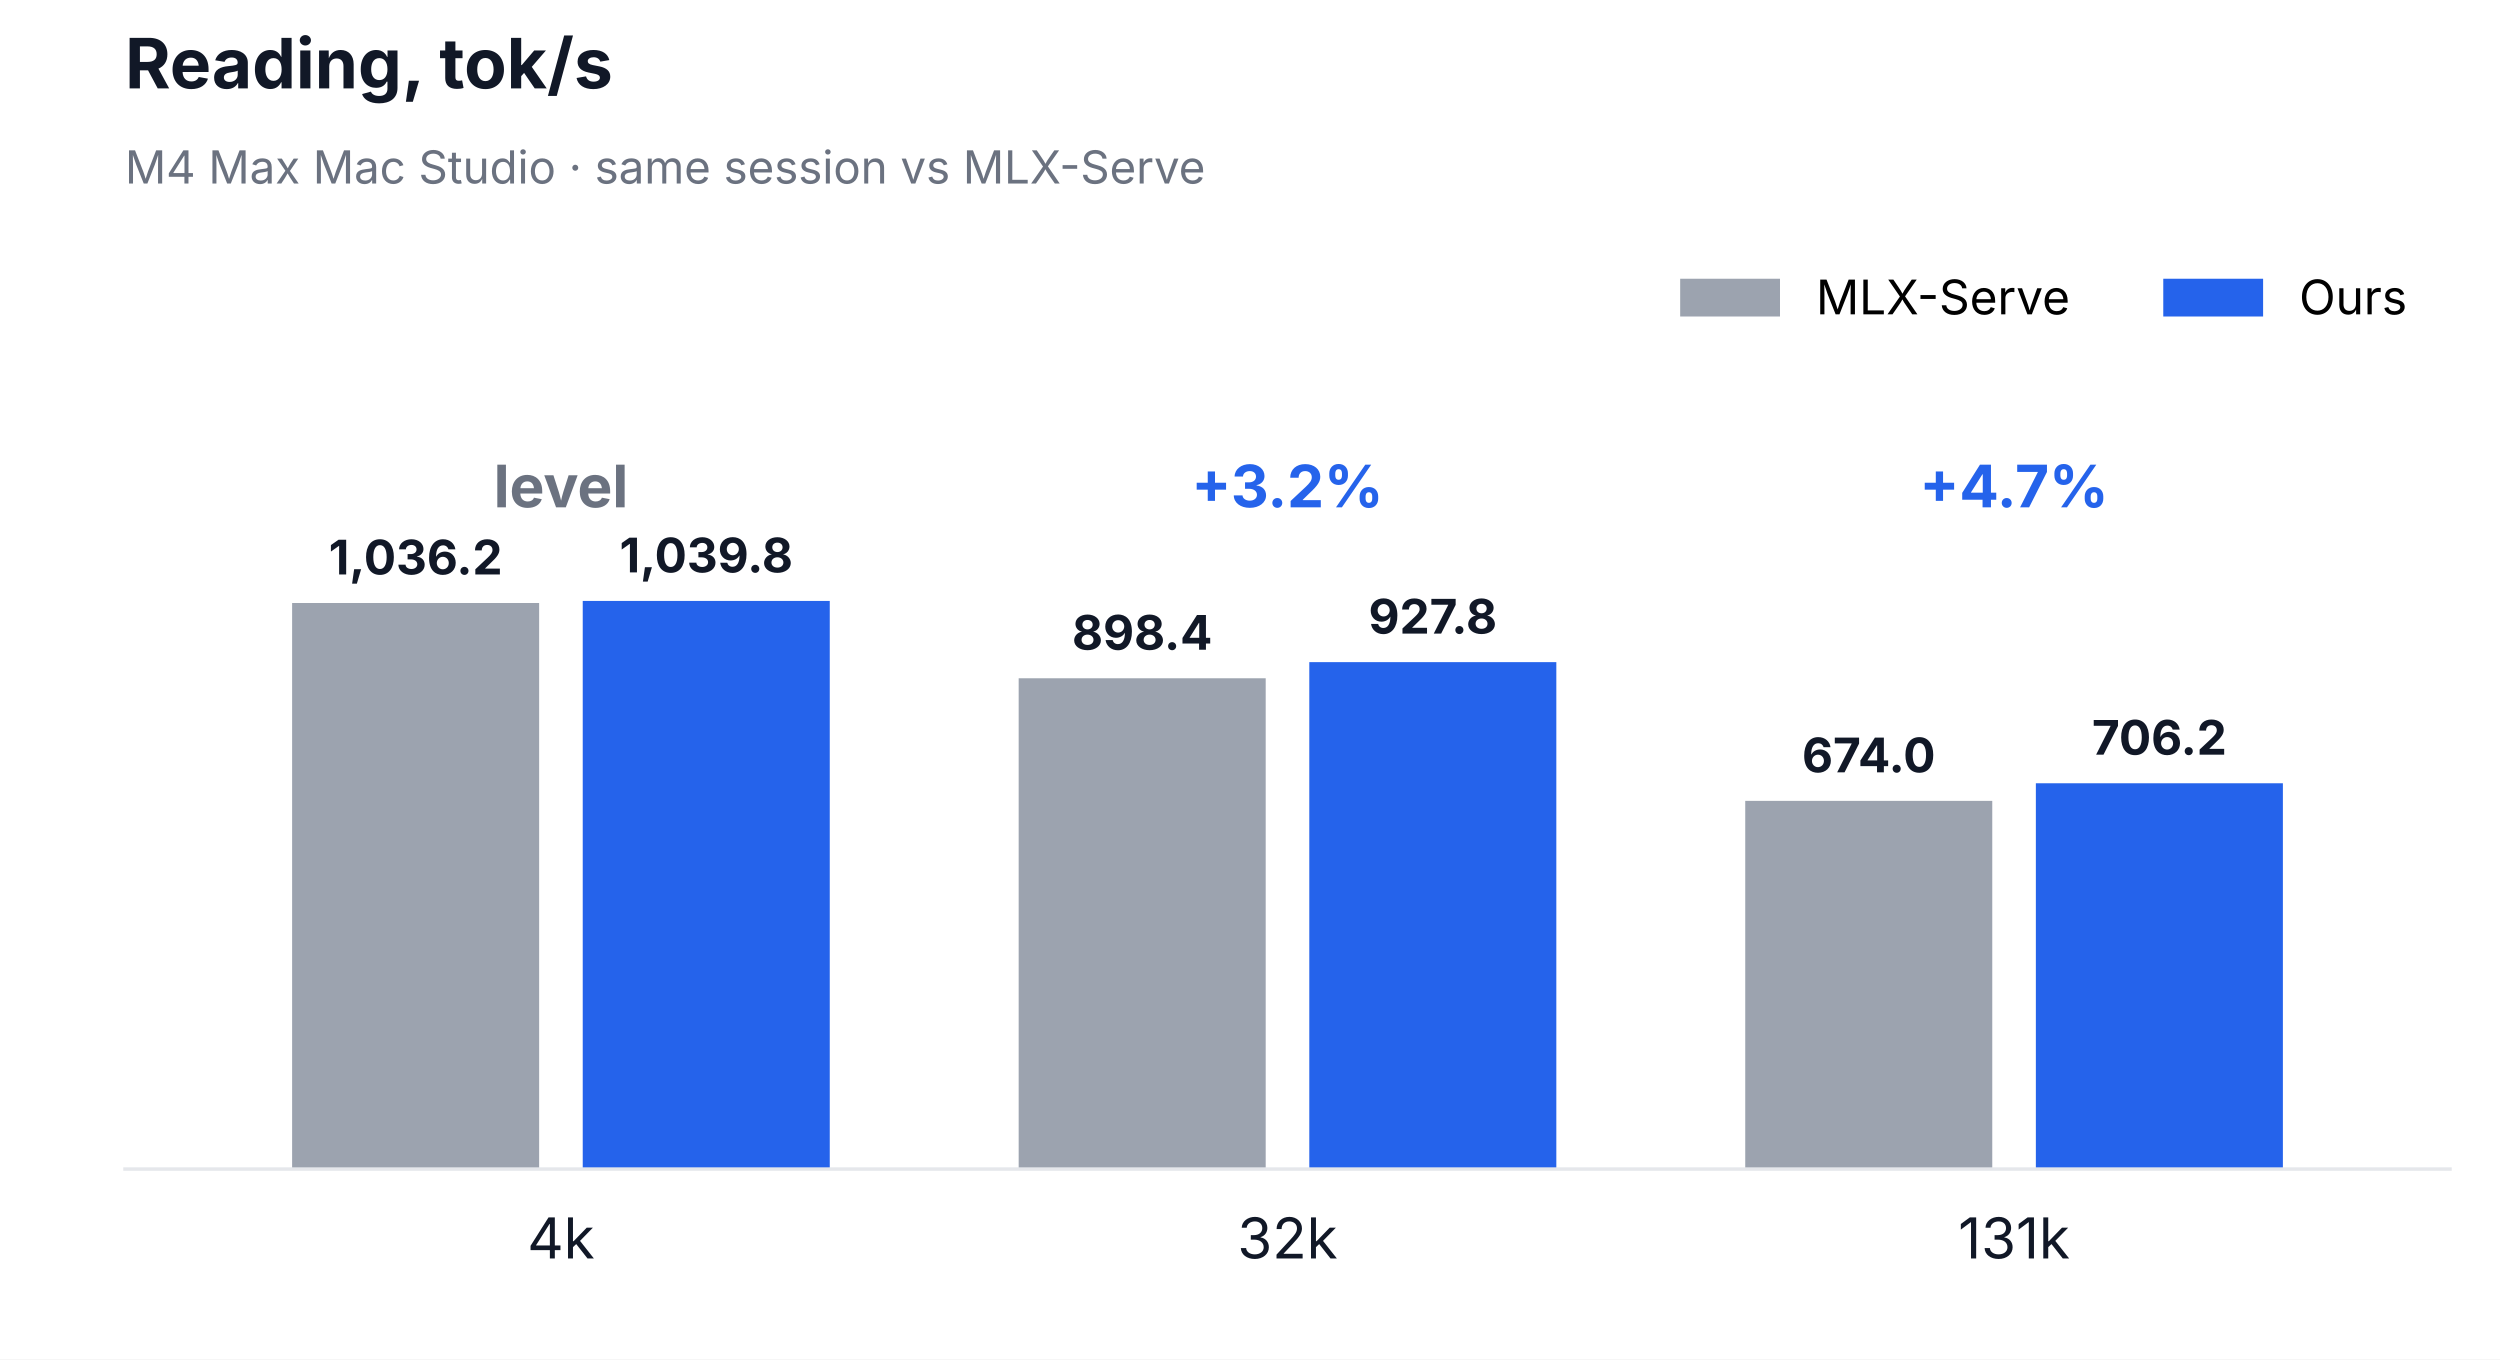
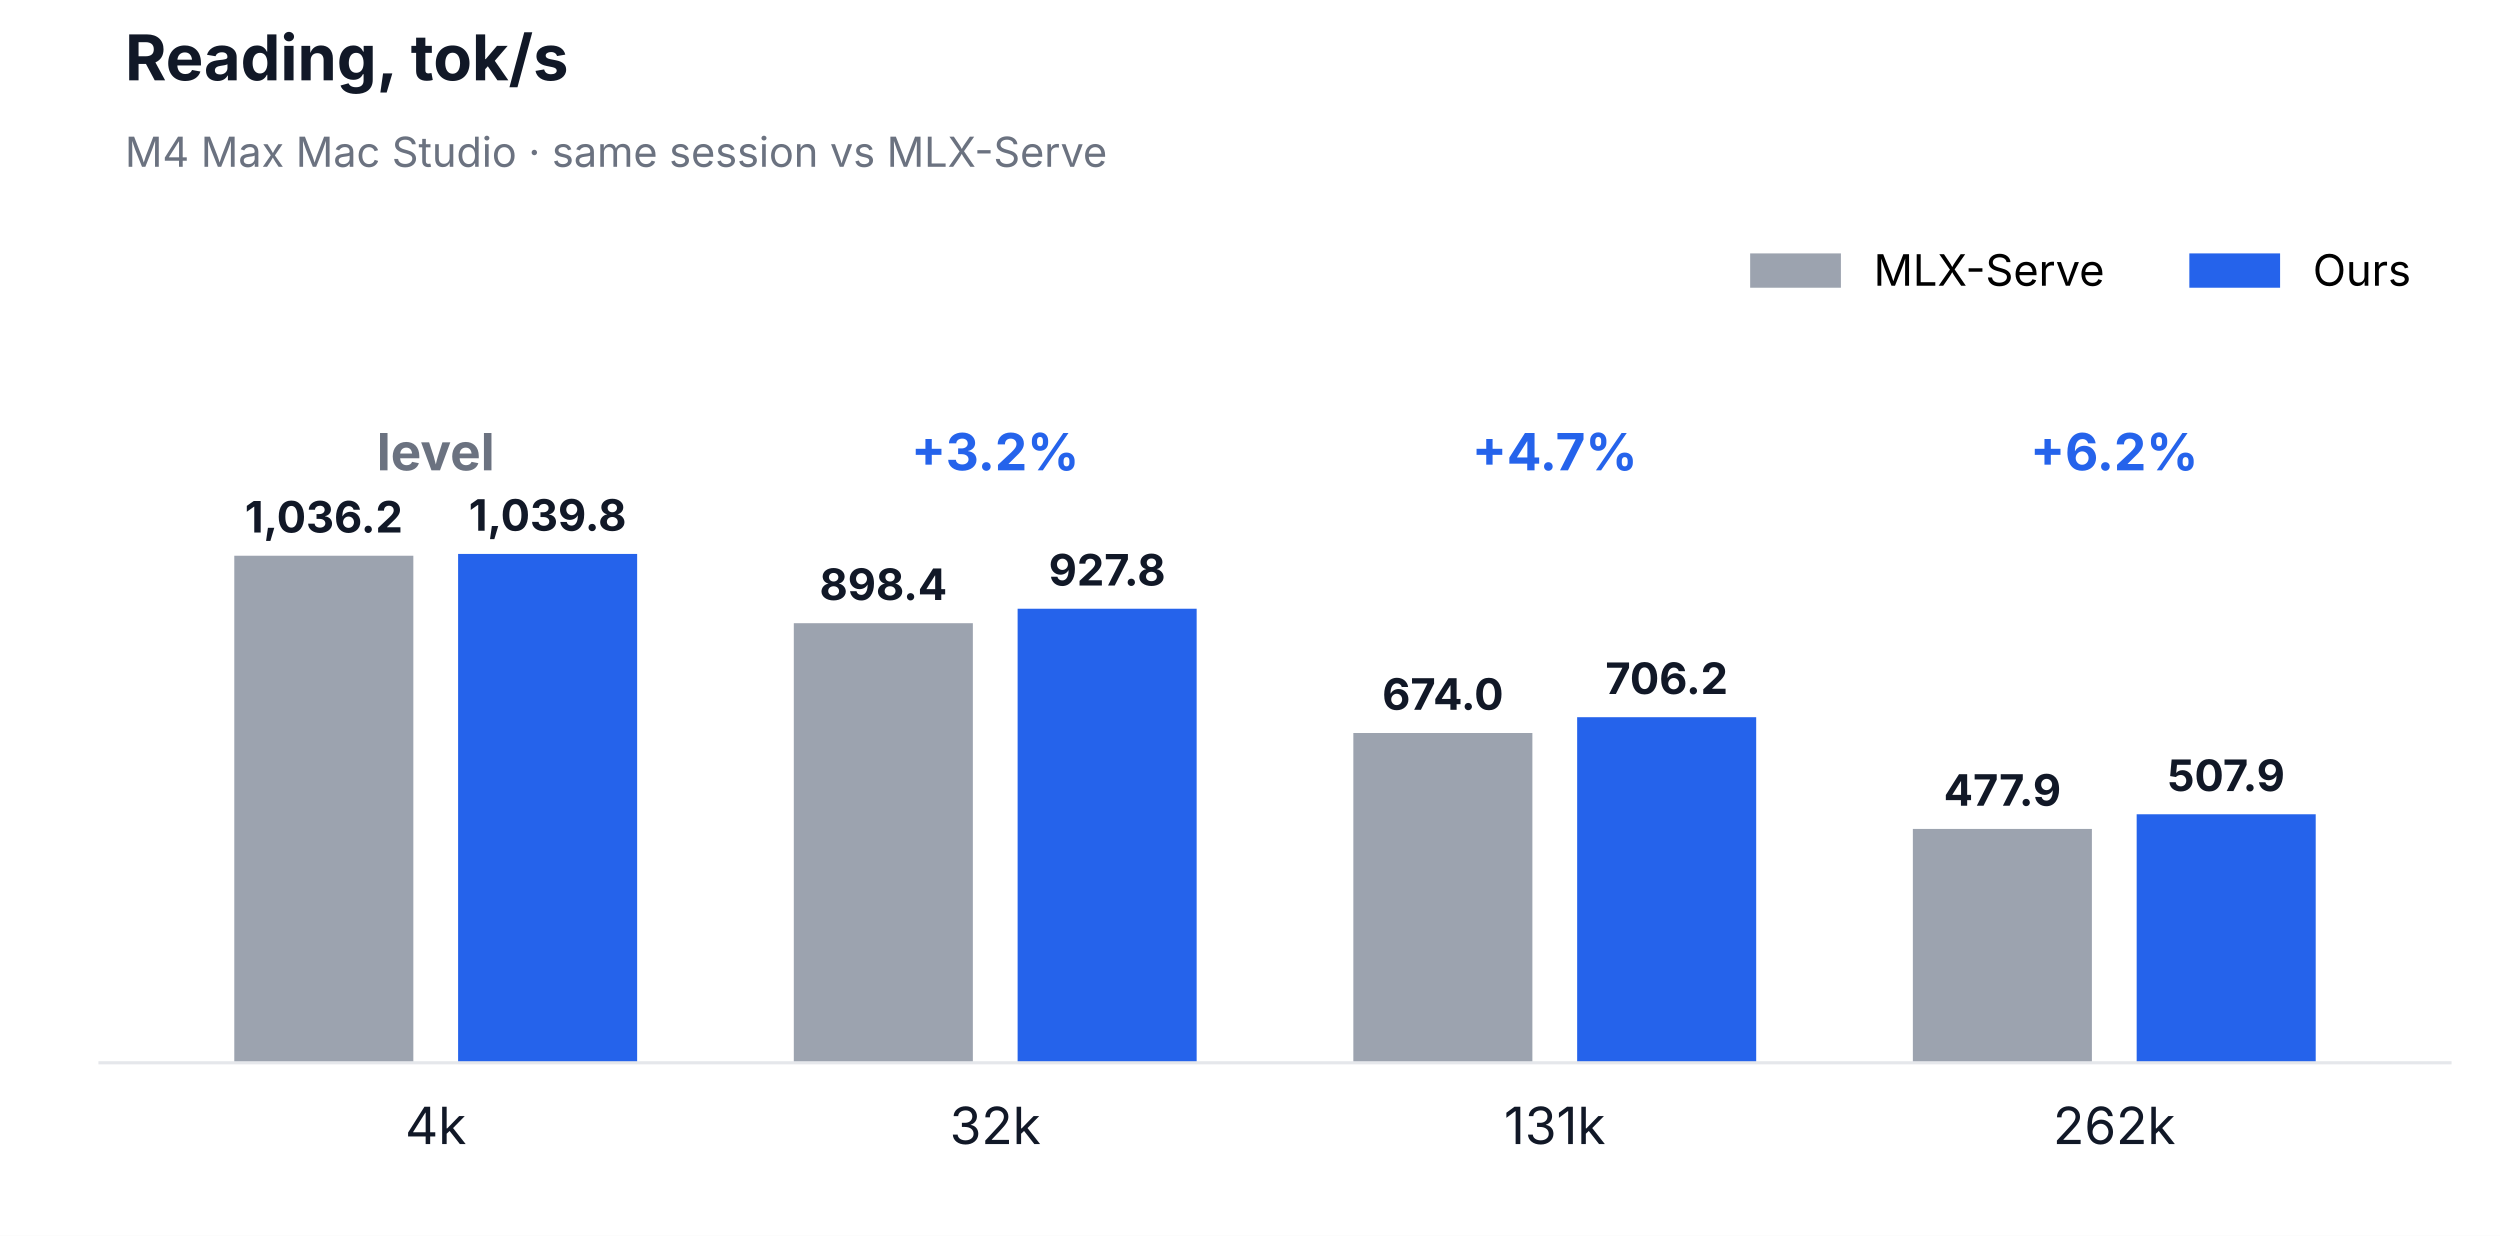
- <svg xmlns="http://www.w3.org/2000/svg" width="576pt" height="313.2pt" viewBox="0 0 576 313.2" version="1.1">
+ <svg xmlns="http://www.w3.org/2000/svg" width="633.6pt" height="313.2pt" viewBox="0 0 633.6 313.2" version="1.1">
  <defs>
    <style type="text/css">*{stroke-linejoin: round; stroke-linecap: butt}</style>
  </defs>
  <g id="figure_1">
    <g id="patch_1">
-       <path d="M 0 313.2  L 576 313.2  L 576 0  L 0 0  z " style="fill: #ffffff" />
+       <path d="M 0 313.2  L 633.6 313.2  L 633.6 0  L 0 0  z " style="fill: #ffffff" />
    </g>
    <g id="axes_1">
      <g id="patch_2">
-         <path d="M 28.8 269.352  L 564.48 269.352  L 564.48 93.96  L 28.8 93.96  z " style="fill: #ffffff" />
+         <path d="M 25.344 269.352  L 620.928 269.352  L 620.928 93.96  L 25.344 93.96  z " style="fill: #ffffff" />
      </g>
      <g id="matplotlib.axis_1">
        <g id="xtick_1">
          <g id="line2d_1" />
          <g id="text_1">
-             <text style="font-size: 13px; font-family: 'Inter', 'Helvetica Neue', 'Helvetica', 'Arial', 'DejaVu Sans', sans-serif; text-anchor: middle; fill: #111827" x="129.24" y="289.946" transform="rotate(-0 129.24 289.9457)">4k</text>
+             <text style="font-size: 13px; font-family: 'Inter', 'Helvetica Neue', 'Helvetica', 'Arial', 'DejaVu Sans', sans-serif; text-anchor: middle; fill: #111827" x="110.427" y="289.946" transform="rotate(-0 110.4274 289.9457)">4k</text>
          </g>
        </g>
        <g id="xtick_2">
          <g id="line2d_2" />
          <g id="text_2">
-             <text style="font-size: 13px; font-family: 'Inter', 'Helvetica Neue', 'Helvetica', 'Arial', 'DejaVu Sans', sans-serif; text-anchor: middle; fill: #111827" x="296.64" y="289.946" transform="rotate(-0 296.64 289.9457)">32k</text>
+             <text style="font-size: 13px; font-family: 'Inter', 'Helvetica Neue', 'Helvetica', 'Arial', 'DejaVu Sans', sans-serif; text-anchor: middle; fill: #111827" x="252.233" y="289.946" transform="rotate(-0 252.2331 289.9457)">32k</text>
          </g>
        </g>
        <g id="xtick_3">
          <g id="line2d_3" />
          <g id="text_3">
-             <text style="font-size: 13px; font-family: 'Inter', 'Helvetica Neue', 'Helvetica', 'Arial', 'DejaVu Sans', sans-serif; text-anchor: middle; fill: #111827" x="464.04" y="289.946" transform="rotate(-0 464.04 289.9457)">131k</text>
+             <text style="font-size: 13px; font-family: 'Inter', 'Helvetica Neue', 'Helvetica', 'Arial', 'DejaVu Sans', sans-serif; text-anchor: middle; fill: #111827" x="394.039" y="289.946" transform="rotate(-0 394.0389 289.9457)">131k</text>
+           </g>
+         </g>
+         <g id="xtick_4">
+           <g id="line2d_4" />
+           <g id="text_4">
+             <text style="font-size: 13px; font-family: 'Inter', 'Helvetica Neue', 'Helvetica', 'Arial', 'DejaVu Sans', sans-serif; text-anchor: middle; fill: #111827" x="535.845" y="289.946" transform="rotate(-0 535.8446 289.9457)">262k</text>
          </g>
        </g>
      </g>
      <g id="matplotlib.axis_2" />
      <g id="patch_3">
-         <path d="M 67.302 269.352  L 124.218 269.352  L 124.218 138.933  L 67.302 138.933  z " clip-path="url(#p62e33f35a3)" style="fill: #9ca3af" />
+         <path d="M 59.377 269.352  L 104.755 269.352  L 104.755 140.851  L 59.377 140.851  z " clip-path="url(#pfb151ab00b)" style="fill: #9ca3af" />
      </g>
      <g id="patch_4">
-         <path d="M 134.262 269.352  L 191.178 269.352  L 191.178 138.462  L 134.262 138.462  z " clip-path="url(#p62e33f35a3)" style="fill: #2563eb" />
+         <path d="M 116.1 269.352  L 161.477 269.352  L 161.477 140.387  L 116.1 140.387  z " clip-path="url(#pfb151ab00b)" style="fill: #2563eb" />
      </g>
      <g id="patch_5">
-         <path d="M 234.702 269.352  L 291.618 269.352  L 291.618 156.279  L 234.702 156.279  z " clip-path="url(#p62e33f35a3)" style="fill: #9ca3af" />
+         <path d="M 201.183 269.352  L 246.561 269.352  L 246.561 157.942  L 201.183 157.942  z " clip-path="url(#pfb151ab00b)" style="fill: #9ca3af" />
      </g>
      <g id="patch_6">
-         <path d="M 301.662 269.352  L 358.578 269.352  L 358.578 152.563  L 301.662 152.563  z " clip-path="url(#p62e33f35a3)" style="fill: #2563eb" />
+         <path d="M 257.905 269.352  L 303.283 269.352  L 303.283 154.281  L 257.905 154.281  z " clip-path="url(#pfb151ab00b)" style="fill: #2563eb" />
      </g>
      <g id="patch_7">
-         <path d="M 402.102 269.352  L 459.018 269.352  L 459.018 184.522  L 402.102 184.522  z " clip-path="url(#p62e33f35a3)" style="fill: #9ca3af" />
+         <path d="M 342.989 269.352  L 388.367 269.352  L 388.367 185.769  L 342.989 185.769  z " clip-path="url(#pfb151ab00b)" style="fill: #9ca3af" />
      </g>
      <g id="patch_8">
-         <path d="M 469.062 269.352  L 525.978 269.352  L 525.978 180.462  L 469.062 180.462  z " clip-path="url(#p62e33f35a3)" style="fill: #2563eb" />
+         <path d="M 399.711 269.352  L 445.089 269.352  L 445.089 181.769  L 399.711 181.769  z " clip-path="url(#pfb151ab00b)" style="fill: #2563eb" />
      </g>
      <g id="patch_9">
-         <path d="M 28.8 269.352  L 564.48 269.352  " style="fill: none; stroke: #e5e7eb; stroke-width: 0.8; stroke-linejoin: miter; stroke-linecap: square" />
+         <path d="M 484.795 269.352  L 530.172 269.352  L 530.172 210.083  L 484.795 210.083  z " clip-path="url(#pfb151ab00b)" style="fill: #9ca3af" />
      </g>
-       <g id="text_4">
-         <text style="font-weight: 700; font-size: 13.5px; font-family: 'Inter', 'Helvetica Neue', 'Helvetica', 'Arial', 'DejaVu Sans', sans-serif; text-anchor: middle; fill: #6b7280" x="129.24" y="116.882" transform="rotate(-0 129.24 116.8816)">level</text>
+       <g id="patch_10">
+         <path d="M 541.517 269.352  L 586.895 269.352  L 586.895 206.363  L 541.517 206.363  z " clip-path="url(#pfb151ab00b)" style="fill: #2563eb" />
+       </g>
+       <g id="patch_11">
+         <path d="M 25.344 269.352  L 620.928 269.352  " style="fill: none; stroke: #e5e7eb; stroke-width: 0.8; stroke-linejoin: miter; stroke-linecap: square" />
      </g>
      <g id="text_5">
-         <text style="font-weight: 700; font-size: 13.5px; font-family: 'Inter', 'Helvetica Neue', 'Helvetica', 'Arial', 'DejaVu Sans', sans-serif; text-anchor: middle; fill: #2563eb" x="296.64" y="116.882" transform="rotate(-0 296.64 116.8816)">+3.2%</text>
+         <text style="font-weight: 700; font-size: 13px; font-family: 'Inter', 'Helvetica Neue', 'Helvetica', 'Arial', 'DejaVu Sans', sans-serif; text-anchor: middle; fill: #6b7280" x="110.427" y="119.196" transform="rotate(-0 110.4274 119.1965)">level</text>
      </g>
      <g id="text_6">
-         <text style="font-weight: 700; font-size: 13.5px; font-family: 'Inter', 'Helvetica Neue', 'Helvetica', 'Arial', 'DejaVu Sans', sans-serif; text-anchor: middle; fill: #2563eb" x="464.04" y="116.882" transform="rotate(-0 464.04 116.8816)">+4.7%</text>
+         <text style="font-weight: 700; font-size: 13px; font-family: 'Inter', 'Helvetica Neue', 'Helvetica', 'Arial', 'DejaVu Sans', sans-serif; text-anchor: middle; fill: #2563eb" x="252.233" y="119.196" transform="rotate(-0 252.2331 119.1965)">+3.2%</text>
      </g>
      <g id="text_7">
-         <text style="font-weight: 700; font-size: 11px; font-family: 'Inter', 'Helvetica Neue', 'Helvetica', 'Arial', 'DejaVu Sans', sans-serif; text-anchor: middle; fill: #111827" x="95.76" y="132.353" transform="rotate(-0 95.76 132.3534)">1,036.2</text>
+         <text style="font-weight: 700; font-size: 13px; font-family: 'Inter', 'Helvetica Neue', 'Helvetica', 'Arial', 'DejaVu Sans', sans-serif; text-anchor: middle; fill: #2563eb" x="394.039" y="119.196" transform="rotate(-0 394.0389 119.1965)">+4.7%</text>
      </g>
      <g id="text_8">
-         <text style="font-weight: 700; font-size: 11px; font-family: 'Inter', 'Helvetica Neue', 'Helvetica', 'Arial', 'DejaVu Sans', sans-serif; text-anchor: middle; fill: #111827" x="162.72" y="131.882" transform="rotate(-0 162.72 131.8824)">1,039.8</text>
+         <text style="font-weight: 700; font-size: 13px; font-family: 'Inter', 'Helvetica Neue', 'Helvetica', 'Arial', 'DejaVu Sans', sans-serif; text-anchor: middle; fill: #2563eb" x="535.845" y="119.196" transform="rotate(-0 535.8446 119.1965)">+6.2%</text>
      </g>
      <g id="text_9">
-         <text style="font-weight: 700; font-size: 11px; font-family: 'Inter', 'Helvetica Neue', 'Helvetica', 'Arial', 'DejaVu Sans', sans-serif; text-anchor: middle; fill: #111827" x="263.16" y="149.699" transform="rotate(-0 263.16 149.6994)">898.4</text>
+         <text style="font-weight: 700; font-size: 11px; font-family: 'Inter', 'Helvetica Neue', 'Helvetica', 'Arial', 'DejaVu Sans', sans-serif; text-anchor: middle; fill: #111827" x="82.066" y="134.974" transform="rotate(-0 82.06629 134.9739)">1,036.2</text>
      </g>
      <g id="text_10">
-         <text style="font-weight: 700; font-size: 11px; font-family: 'Inter', 'Helvetica Neue', 'Helvetica', 'Arial', 'DejaVu Sans', sans-serif; text-anchor: middle; fill: #111827" x="330.12" y="145.983" transform="rotate(-0 330.12 145.9831)">927.8</text>
+         <text style="font-weight: 700; font-size: 11px; font-family: 'Inter', 'Helvetica Neue', 'Helvetica', 'Arial', 'DejaVu Sans', sans-serif; text-anchor: middle; fill: #111827" x="138.789" y="134.51" transform="rotate(-0 138.7886 134.5099)">1,039.8</text>
      </g>
      <g id="text_11">
-         <text style="font-weight: 700; font-size: 11px; font-family: 'Inter', 'Helvetica Neue', 'Helvetica', 'Arial', 'DejaVu Sans', sans-serif; text-anchor: middle; fill: #111827" x="430.56" y="177.942" transform="rotate(-0 430.56 177.9416)">674.0</text>
+         <text style="font-weight: 700; font-size: 11px; font-family: 'Inter', 'Helvetica Neue', 'Helvetica', 'Arial', 'DejaVu Sans', sans-serif; text-anchor: middle; fill: #111827" x="223.872" y="152.065" transform="rotate(-0 223.872 152.0648)">898.4</text>
      </g>
      <g id="text_12">
-         <text style="font-weight: 700; font-size: 11px; font-family: 'Inter', 'Helvetica Neue', 'Helvetica', 'Arial', 'DejaVu Sans', sans-serif; text-anchor: middle; fill: #111827" x="497.52" y="173.882" transform="rotate(-0 497.52 173.8823)">706.2</text>
+         <text style="font-weight: 700; font-size: 11px; font-family: 'Inter', 'Helvetica Neue', 'Helvetica', 'Arial', 'DejaVu Sans', sans-serif; text-anchor: middle; fill: #111827" x="280.594" y="148.403" transform="rotate(-0 280.5943 148.4031)">927.8</text>
+       </g>
+       <g id="text_13">
+         <text style="font-weight: 700; font-size: 11px; font-family: 'Inter', 'Helvetica Neue', 'Helvetica', 'Arial', 'DejaVu Sans', sans-serif; text-anchor: middle; fill: #111827" x="365.678" y="179.892" transform="rotate(-0 365.6777 179.8917)">674.0</text>
+       </g>
+       <g id="text_14">
+         <text style="font-weight: 700; font-size: 11px; font-family: 'Inter', 'Helvetica Neue', 'Helvetica', 'Arial', 'DejaVu Sans', sans-serif; text-anchor: middle; fill: #111827" x="422.4" y="175.892" transform="rotate(-0 422.4 175.892)">706.2</text>
+       </g>
+       <g id="text_15">
+         <text style="font-weight: 700; font-size: 11px; font-family: 'Inter', 'Helvetica Neue', 'Helvetica', 'Arial', 'DejaVu Sans', sans-serif; text-anchor: middle; fill: #111827" x="507.483" y="204.206" transform="rotate(-0 507.4834 204.2057)">477.9</text>
+       </g>
+       <g id="text_16">
+         <text style="font-weight: 700; font-size: 11px; font-family: 'Inter', 'Helvetica Neue', 'Helvetica', 'Arial', 'DejaVu Sans', sans-serif; text-anchor: middle; fill: #111827" x="564.206" y="200.485" transform="rotate(-0 564.2057 200.4851)">507.9</text>
      </g>
      <g id="legend_1">
-         <g id="patch_10">
-           <path d="M 387.612 72.422  L 409.612 72.422  L 409.612 64.722  L 387.612 64.722  z " style="fill: #9ca3af; stroke: #9ca3af; stroke-linejoin: miter" />
+         <g id="patch_12">
+           <path d="M 444.06 72.422  L 466.06 72.422  L 466.06 64.722  L 444.06 64.722  z " style="fill: #9ca3af; stroke: #9ca3af; stroke-linejoin: miter" />
        </g>
-         <g id="text_13">
-           <text style="font-size: 11px; font-family: 'Inter', 'Helvetica Neue', 'Helvetica', 'Arial', 'DejaVu Sans', sans-serif; text-anchor: start" x="418.412" y="72.422" transform="rotate(-0 418.412 72.42217)">MLX-Serve</text>
+         <g id="text_17">
+           <text style="font-size: 11px; font-family: 'Inter', 'Helvetica Neue', 'Helvetica', 'Arial', 'DejaVu Sans', sans-serif; text-anchor: start" x="474.86" y="72.422" transform="rotate(-0 474.86 72.42217)">MLX-Serve</text>
        </g>
-         <g id="patch_11">
-           <path d="M 498.918 72.422  L 520.918 72.422  L 520.918 64.722  L 498.918 64.722  z " style="fill: #2563eb; stroke: #2563eb; stroke-linejoin: miter" />
+         <g id="patch_13">
+           <path d="M 555.366 72.422  L 577.366 72.422  L 577.366 64.722  L 555.366 64.722  z " style="fill: #2563eb; stroke: #2563eb; stroke-linejoin: miter" />
        </g>
-         <g id="text_14">
-           <text style="font-size: 11px; font-family: 'Inter', 'Helvetica Neue', 'Helvetica', 'Arial', 'DejaVu Sans', sans-serif; text-anchor: start" x="529.718" y="72.422" transform="rotate(-0 529.7183 72.42217)">Ours</text>
+         <g id="text_18">
+           <text style="font-size: 11px; font-family: 'Inter', 'Helvetica Neue', 'Helvetica', 'Arial', 'DejaVu Sans', sans-serif; text-anchor: start" x="586.166" y="72.422" transform="rotate(-0 586.1663 72.42217)">Ours</text>
        </g>
      </g>
    </g>
-     <g id="text_15">
-       <text style="font-weight: 700; font-size: 16px; font-family: 'Inter', 'Helvetica Neue', 'Helvetica', 'Arial', 'DejaVu Sans', sans-serif; text-anchor: start; fill: #111827" x="28.8" y="20.358" transform="rotate(-0 28.8 20.358)">Reading, tok/s</text>
+     <g id="text_19">
+       <text style="font-weight: 700; font-size: 16px; font-family: 'Inter', 'Helvetica Neue', 'Helvetica', 'Arial', 'DejaVu Sans', sans-serif; text-anchor: start; fill: #111827" x="31.68" y="20.358" transform="rotate(-0 31.68 20.358)">Reading, tok/s</text>
    </g>
-     <g id="text_16">
-       <text style="font-size: 10.5px; font-family: 'Inter', 'Helvetica Neue', 'Helvetica', 'Arial', 'DejaVu Sans', sans-serif; text-anchor: start; fill: #6b7280" x="28.8" y="42.282" transform="rotate(-0 28.8 42.282)">M4 Max Mac Studio · same session vs MLX-Serve</text>
+     <g id="text_20">
+       <text style="font-size: 10.5px; font-family: 'Inter', 'Helvetica Neue', 'Helvetica', 'Arial', 'DejaVu Sans', sans-serif; text-anchor: start; fill: #6b7280" x="31.68" y="42.282" transform="rotate(-0 31.68 42.282)">M4 Max Mac Studio · same session vs MLX-Serve</text>
    </g>
  </g>
  <defs>
-     <clipPath id="p62e33f35a3">
-       <rect x="28.8" y="93.96" width="535.68" height="175.392" />
+     <clipPath id="pfb151ab00b">
+       <rect x="25.344" y="93.96" width="595.584" height="175.392" />
    </clipPath>
  </defs>
</svg>
